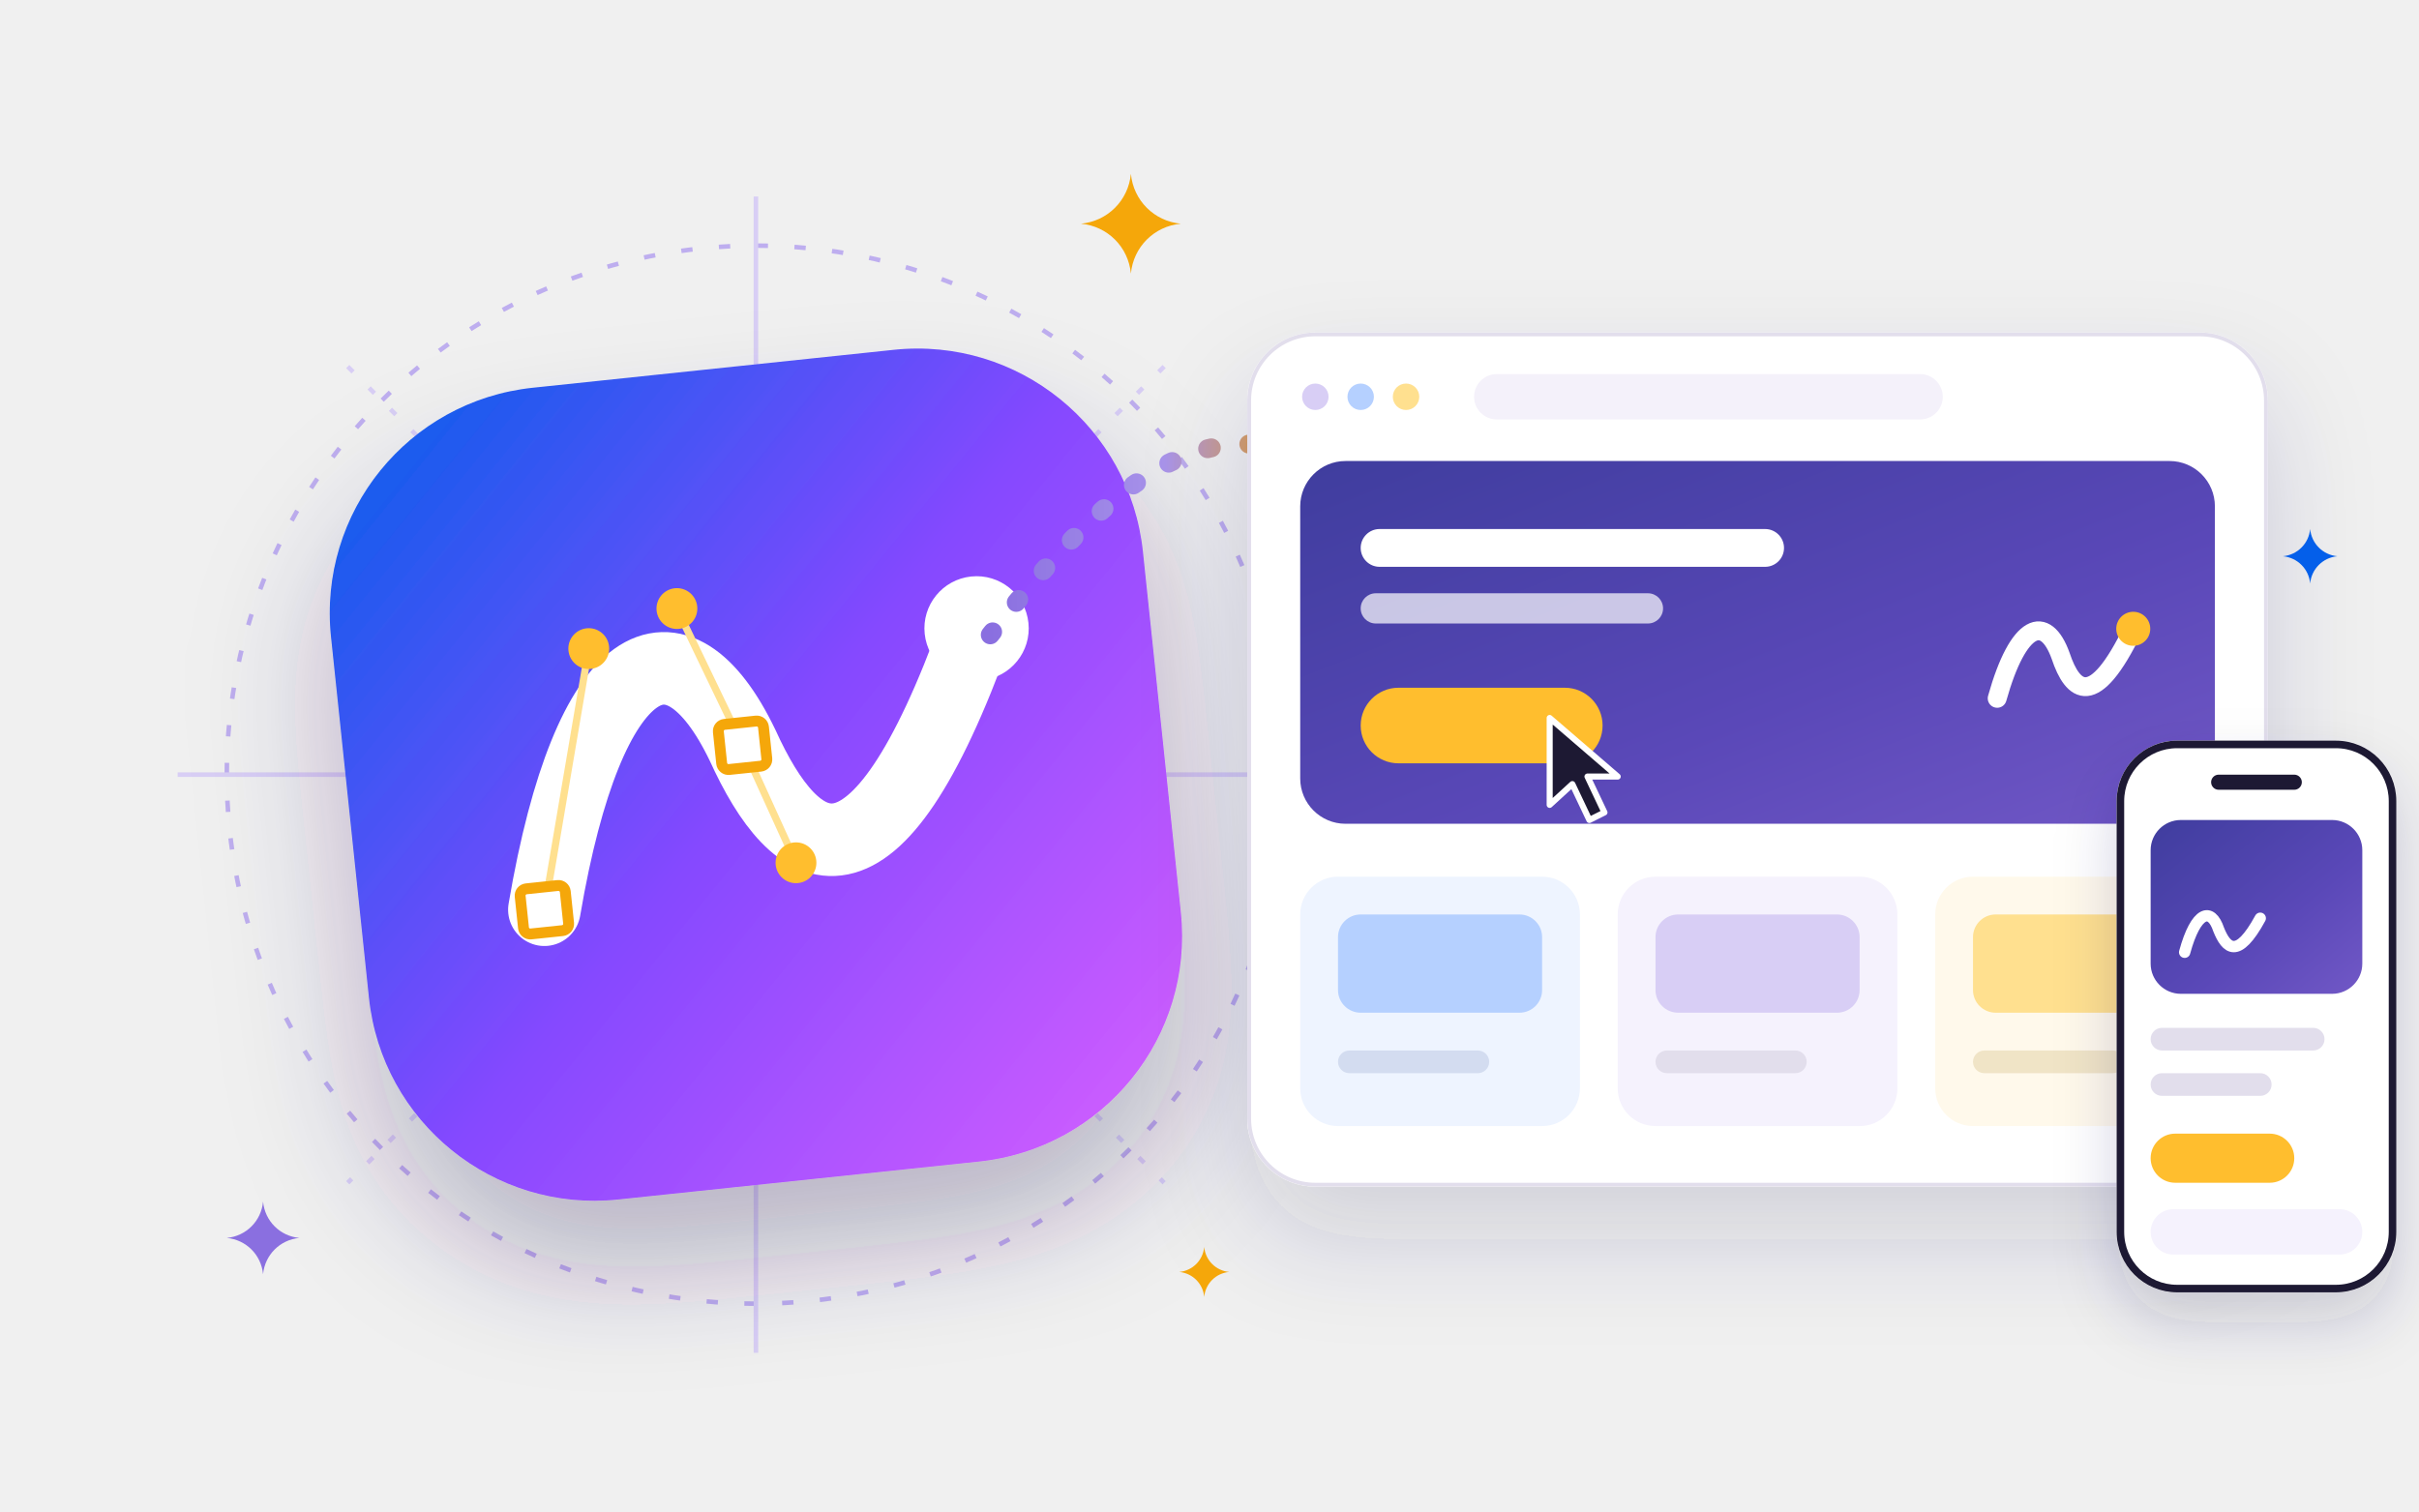
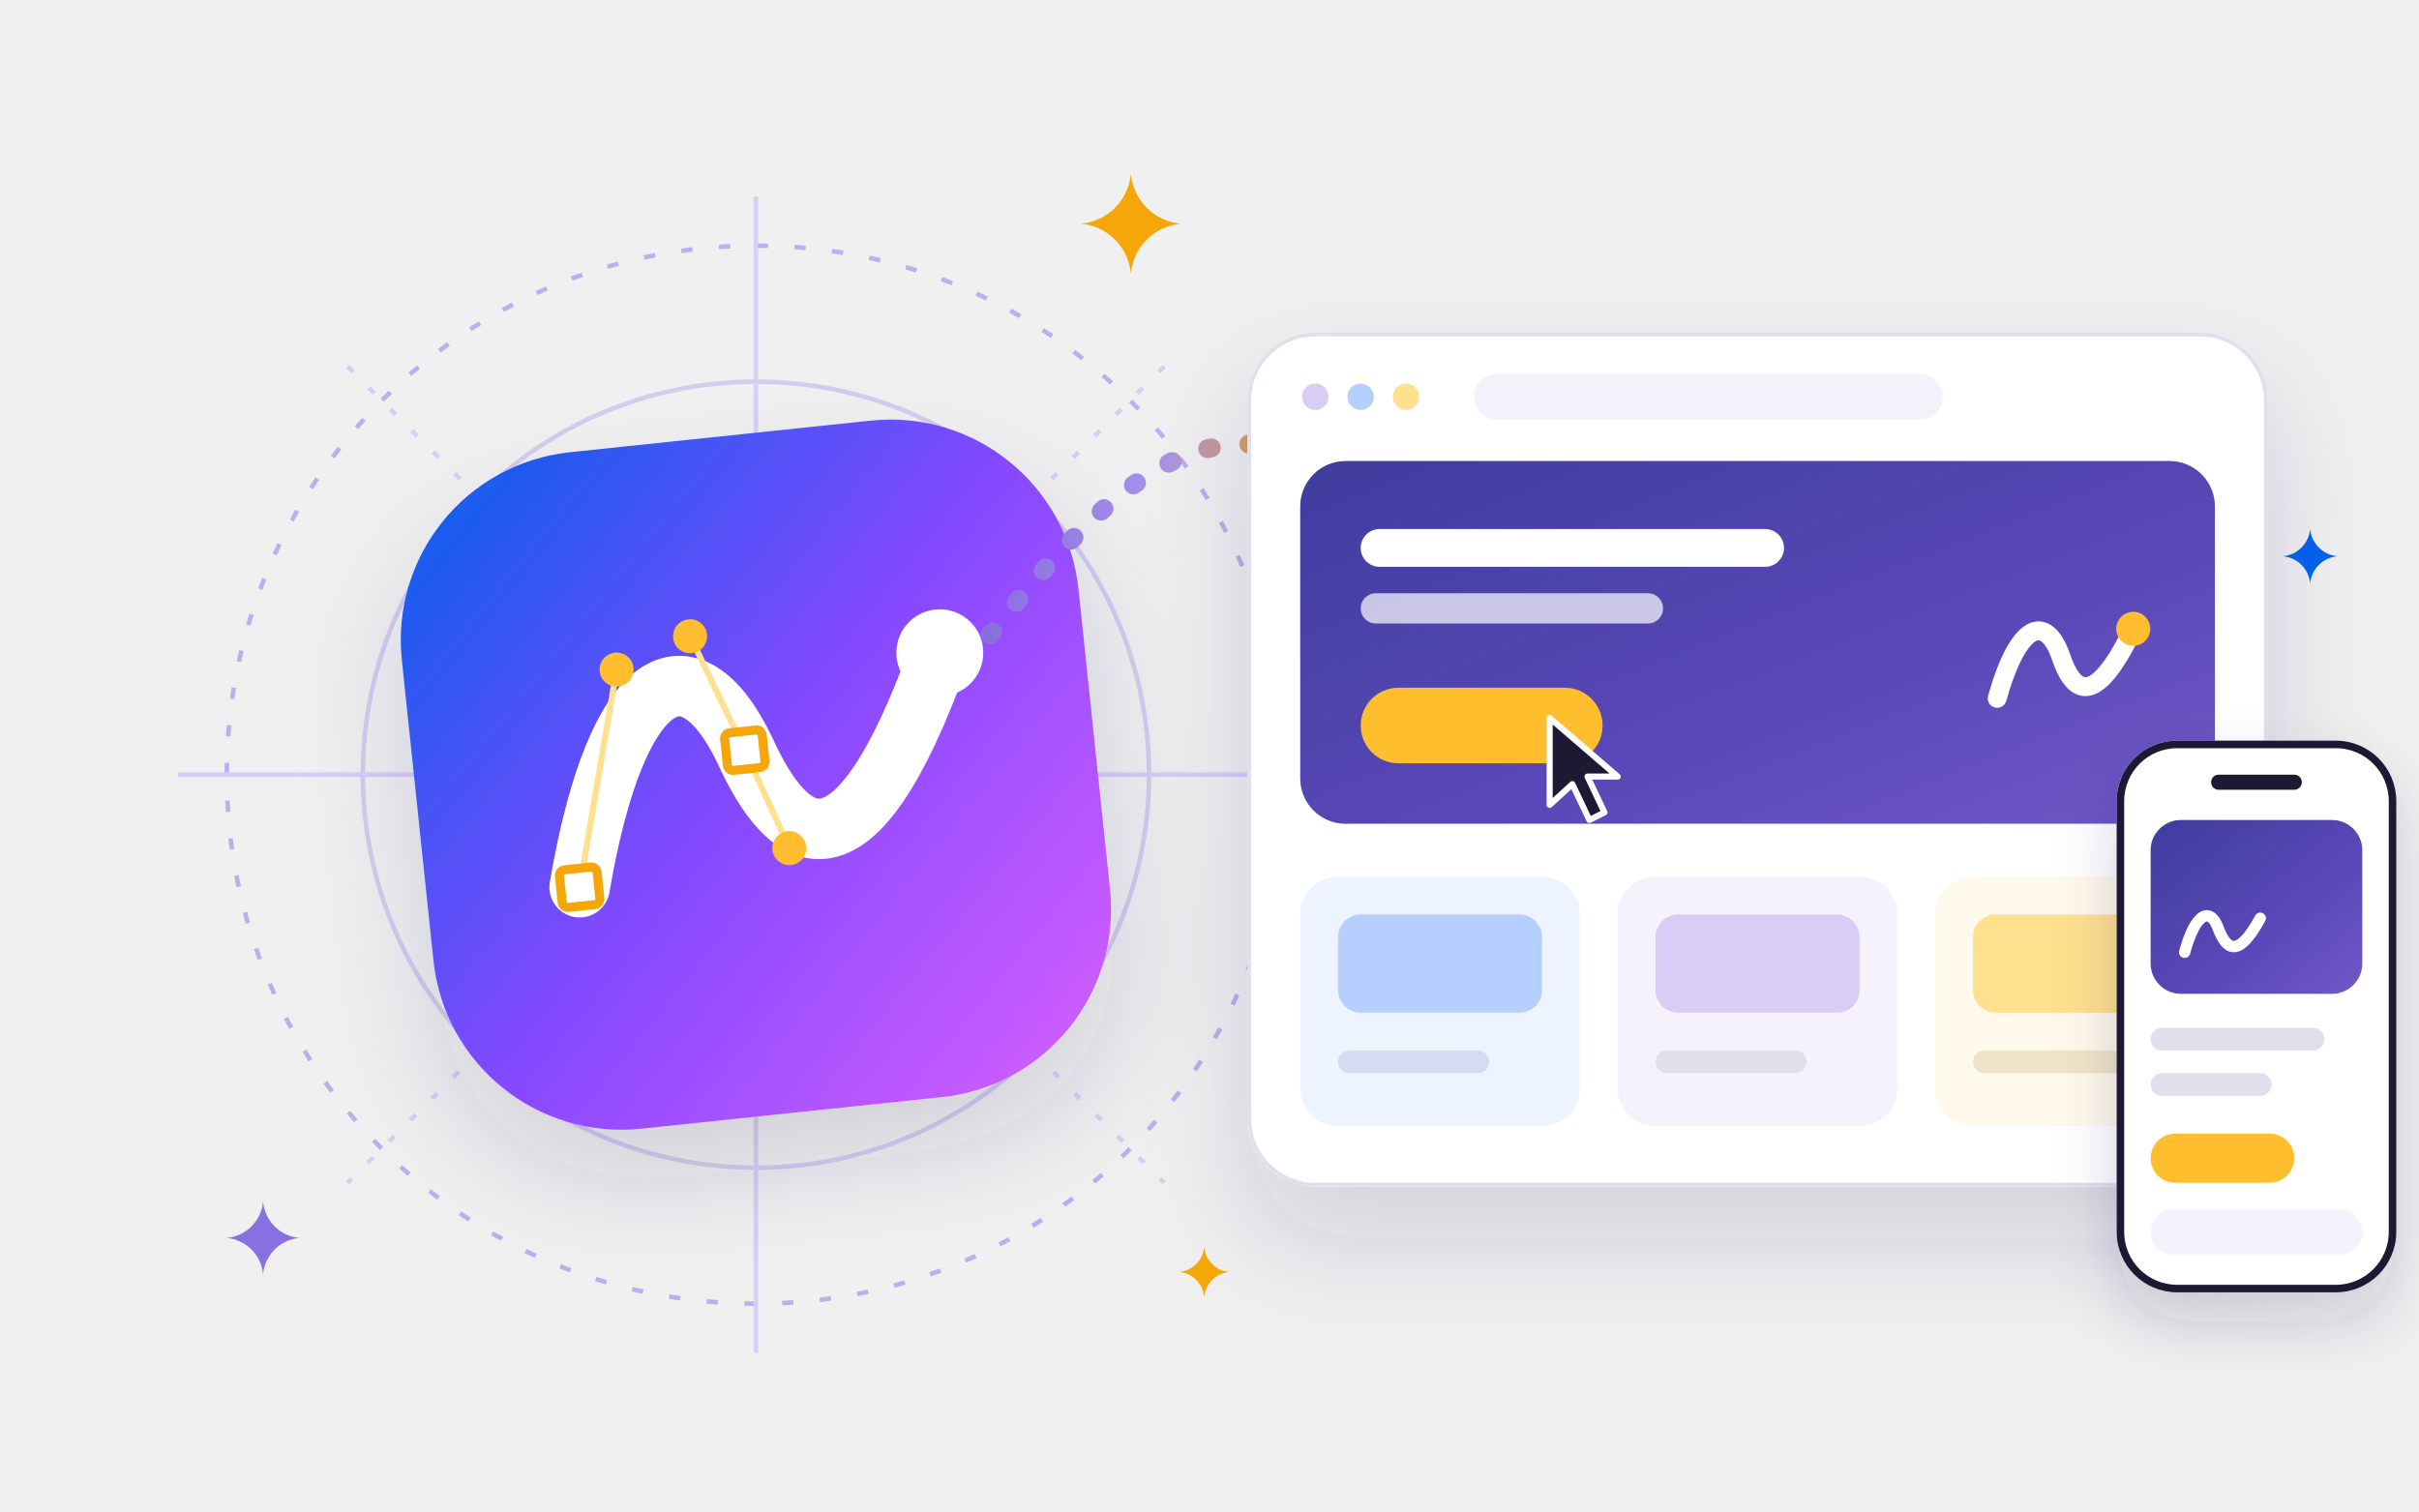
<svg xmlns="http://www.w3.org/2000/svg" viewBox="0 0 640 400" width="640" height="400">
  <defs>
    <linearGradient id="mk" x1="0" y1="0" x2="1" y2="1">
      <stop offset="0" stop-color="#045FEA" />
      <stop offset=".5" stop-color="#8549FF" />
      <stop offset="1" stop-color="#D75FFF" />
    </linearGradient>
    <linearGradient id="hb" x1="0" y1="0" x2="1" y2="1">
      <stop offset="0" stop-color="#3F3D9E" />
      <stop offset=".6" stop-color="#5A48B8" />
      <stop offset="1" stop-color="#7158C6" />
    </linearGradient>
    <linearGradient id="fl" x1="0" x2="1">
      <stop offset="0" stop-color="#8A6FE0" />
      <stop offset=".55" stop-color="#A893EA" />
      <stop offset="1" stop-color="#F5A70A" />
    </linearGradient>
    <linearGradient id="ca" x1="0" x2="0" y1="0" y2="1">
      <stop offset="0" stop-color="#EBE5FB" />
      <stop offset="1" stop-color="#F5F2FD" />
    </linearGradient>
    <linearGradient id="cb" x1="0" x2="0" y1="0" y2="1">
      <stop offset="0" stop-color="#DCE9FF" />
      <stop offset="1" stop-color="#EEF4FF" />
    </linearGradient>
    <clipPath id="ka">
      <circle cx="200" cy="205" r="175" />
    </clipPath>
    <filter id="sh" x="-25%" y="-25%" width="150%" height="160%">
      <feDropShadow dx="0" dy="14" stdDeviation="14" flood-color="#2F2560" flood-opacity=".16" />
    </filter>
    <filter id="sh2" x="-25%" y="-25%" width="150%" height="160%">
      <feDropShadow dx="0" dy="8" stdDeviation="8" flood-color="#2F2560" flood-opacity=".18" />
    </filter>
    <path id="st" d="M12 0c.6 6.4 5.6 11.4 12 12-6.4.6-11.4 5.6-12 12-.6-6.4-5.6-11.4-12-12C6.4 11.4 11.4 6.4 12 0z" />
-     <filter id="sh3" x="-30%" y="-30%" width="160%" height="170%">
-       <feDropShadow dx="0" dy="16" stdDeviation="14" flood-color="#2F2560" flood-opacity=".28" />
-     </filter>
  </defs>
  <g fill="none" stroke="#BEAEEF" stroke-width="1.2">
    <circle cx="200" cy="205" r="140" stroke-dasharray="3 7" />
    <circle cx="200" cy="205" r="104" stroke-opacity=".55" />
    <path d="M200 52V358M47 205H353" stroke="#D8CEF5" />
    <path d="M92 97L308 313M308 97L92 313" stroke="#D8CEF5" stroke-dasharray="2 6" />
  </g>
-   <g transform="rotate(-6 200 205) translate(200 205) scale(1.2) translate(-200 -205)">
-     <rect x="110" y="115" width="180" height="180" rx="50" fill="url(#mk)" filter="url(#sh3)" />
+   <g transform="rotate(-6 200 205)">
+     <rect x="110" y="115" width="180" height="180" rx="50" fill="url(#mk)" filter="url(#sh)" />
    <path d="M150.5 229.75C166.25 173.5 186.5 166.75 197.75 198.25C206.75 225.25 222.5 238.75 251.75 178" fill="none" stroke="#fff" stroke-width="16" stroke-linecap="round" />
    <circle cx="251.75" cy="178" r="11.5" fill="#fff" />
    <g stroke="#FFE08F" stroke-width="1.6">
      <path d="M150.5 229.75L166.25 173.5M197.75 198.25L186.5 166.75M197.75 198.25L206.75 225.25" />
    </g>
    <g fill="#FFBE2E">
      <circle cx="166.25" cy="173.5" r="4.5" />
      <circle cx="186.5" cy="166.75" r="4.5" />
      <circle cx="206.75" cy="225.25" r="4.5" />
    </g>
    <g fill="#fff" stroke="#F5A70A" stroke-width="2.4">
      <rect x="145.5" y="224.75" width="10" height="10" rx="1.5" />
      <rect x="192.75" y="193.25" width="10" height="10" rx="1.5" />
    </g>
  </g>
  <path d="M262 168C298 122 318 112 346 120" fill="none" stroke="url(#fl)" stroke-width="5" stroke-linecap="round" stroke-dasharray="1 10" />
  <g filter="url(#sh)">
    <rect x="330" y="88" width="270" height="226" rx="18" fill="#fff" />
  </g>
  <rect x="330.5" y="88.5" width="269" height="225" rx="17.5" fill="none" stroke="#E2DEEC" />
  <circle cx="348" cy="105" r="3.5" fill="#D8CEF5" />
  <circle cx="360" cy="105" r="3.5" fill="#B5D0FF" />
  <circle cx="372" cy="105" r="3.5" fill="#FFE08F" />
  <rect x="390" y="99" width="124" height="12" rx="6" fill="#F4F1FA" />
  <rect x="344" y="122" width="242" height="96" rx="12" fill="url(#hb)" />
  <rect x="360" y="140" width="112" height="10" rx="5" fill="#fff" />
  <rect x="360" y="157" width="80" height="8" rx="4" fill="#fff" fill-opacity=".7" />
  <rect x="360" y="182" width="64" height="20" rx="10" fill="#FFBE2E" />
  <path d="M528.4 184.8C534 164.8 541.2 162.4 545.2 173.6C548.4 183.2 554 188 564.4 166.4" fill="none" stroke="#fff" stroke-width="5" stroke-linecap="round" />
  <circle cx="564.4" cy="166.4" r="4.5" fill="#FFBE2E" />
  <g>
    <rect x="344" y="232" width="74" height="66" rx="10" fill="#EEF4FF" />
    <rect x="354" y="242" width="54" height="26" rx="6" fill="#B5D0FF" />
    <rect x="354" y="278" width="40" height="6" rx="3" fill="#D3DCF0" />
    <rect x="428" y="232" width="74" height="66" rx="10" fill="#F5F2FD" />
    <rect x="438" y="242" width="54" height="26" rx="6" fill="#D8CEF5" />
    <rect x="438" y="278" width="40" height="6" rx="3" fill="#E2DEEC" />
    <rect x="512" y="232" width="74" height="66" rx="10" fill="#FFF9EB" />
    <rect x="522" y="242" width="54" height="26" rx="6" fill="#FFE08F" />
    <rect x="522" y="278" width="40" height="6" rx="3" fill="#F0E4C6" />
  </g>
  <path transform="translate(410 190)" d="M0 0V23L6 17.5L10.5 27L14.5 25L10 15.5H18Z" fill="#1D1933" stroke="#fff" stroke-width="1.6" stroke-linejoin="round" />
  <g filter="url(#sh2)">
    <rect x="560" y="196" width="74" height="146" rx="16" fill="#fff" />
  </g>
  <rect x="561" y="197" width="72" height="144" rx="15" fill="none" stroke="#1D1933" stroke-width="2" />
  <rect x="585" y="205" width="24" height="4" rx="2" fill="#1D1933" />
  <rect x="569" y="217" width="56" height="46" rx="8" fill="url(#hb)" />
  <path d="M578 252C581 241 585 240 587 246C589 251 592 254 598 243" fill="none" stroke="#fff" stroke-width="3" stroke-linecap="round" />
  <rect x="569" y="272" width="46" height="6" rx="3" fill="#E2DEEC" />
  <rect x="569" y="284" width="32" height="6" rx="3" fill="#E2DEEC" />
  <rect x="569" y="300" width="38" height="13" rx="6.5" fill="#FFBE2E" />
  <rect x="569" y="320" width="56" height="12" rx="6" fill="#F5F2FD" />
  <use href="#st" transform="translate(286 46) scale(1.1)" fill="#F5A70A" />
  <use href="#st" transform="translate(60 318) scale(.8)" fill="#8A6FE0" />
  <use href="#st" transform="translate(604 140) scale(.6)" fill="#045FEA" />
  <use href="#st" transform="translate(312 330) scale(.55)" fill="#F5A70A" />
</svg>
